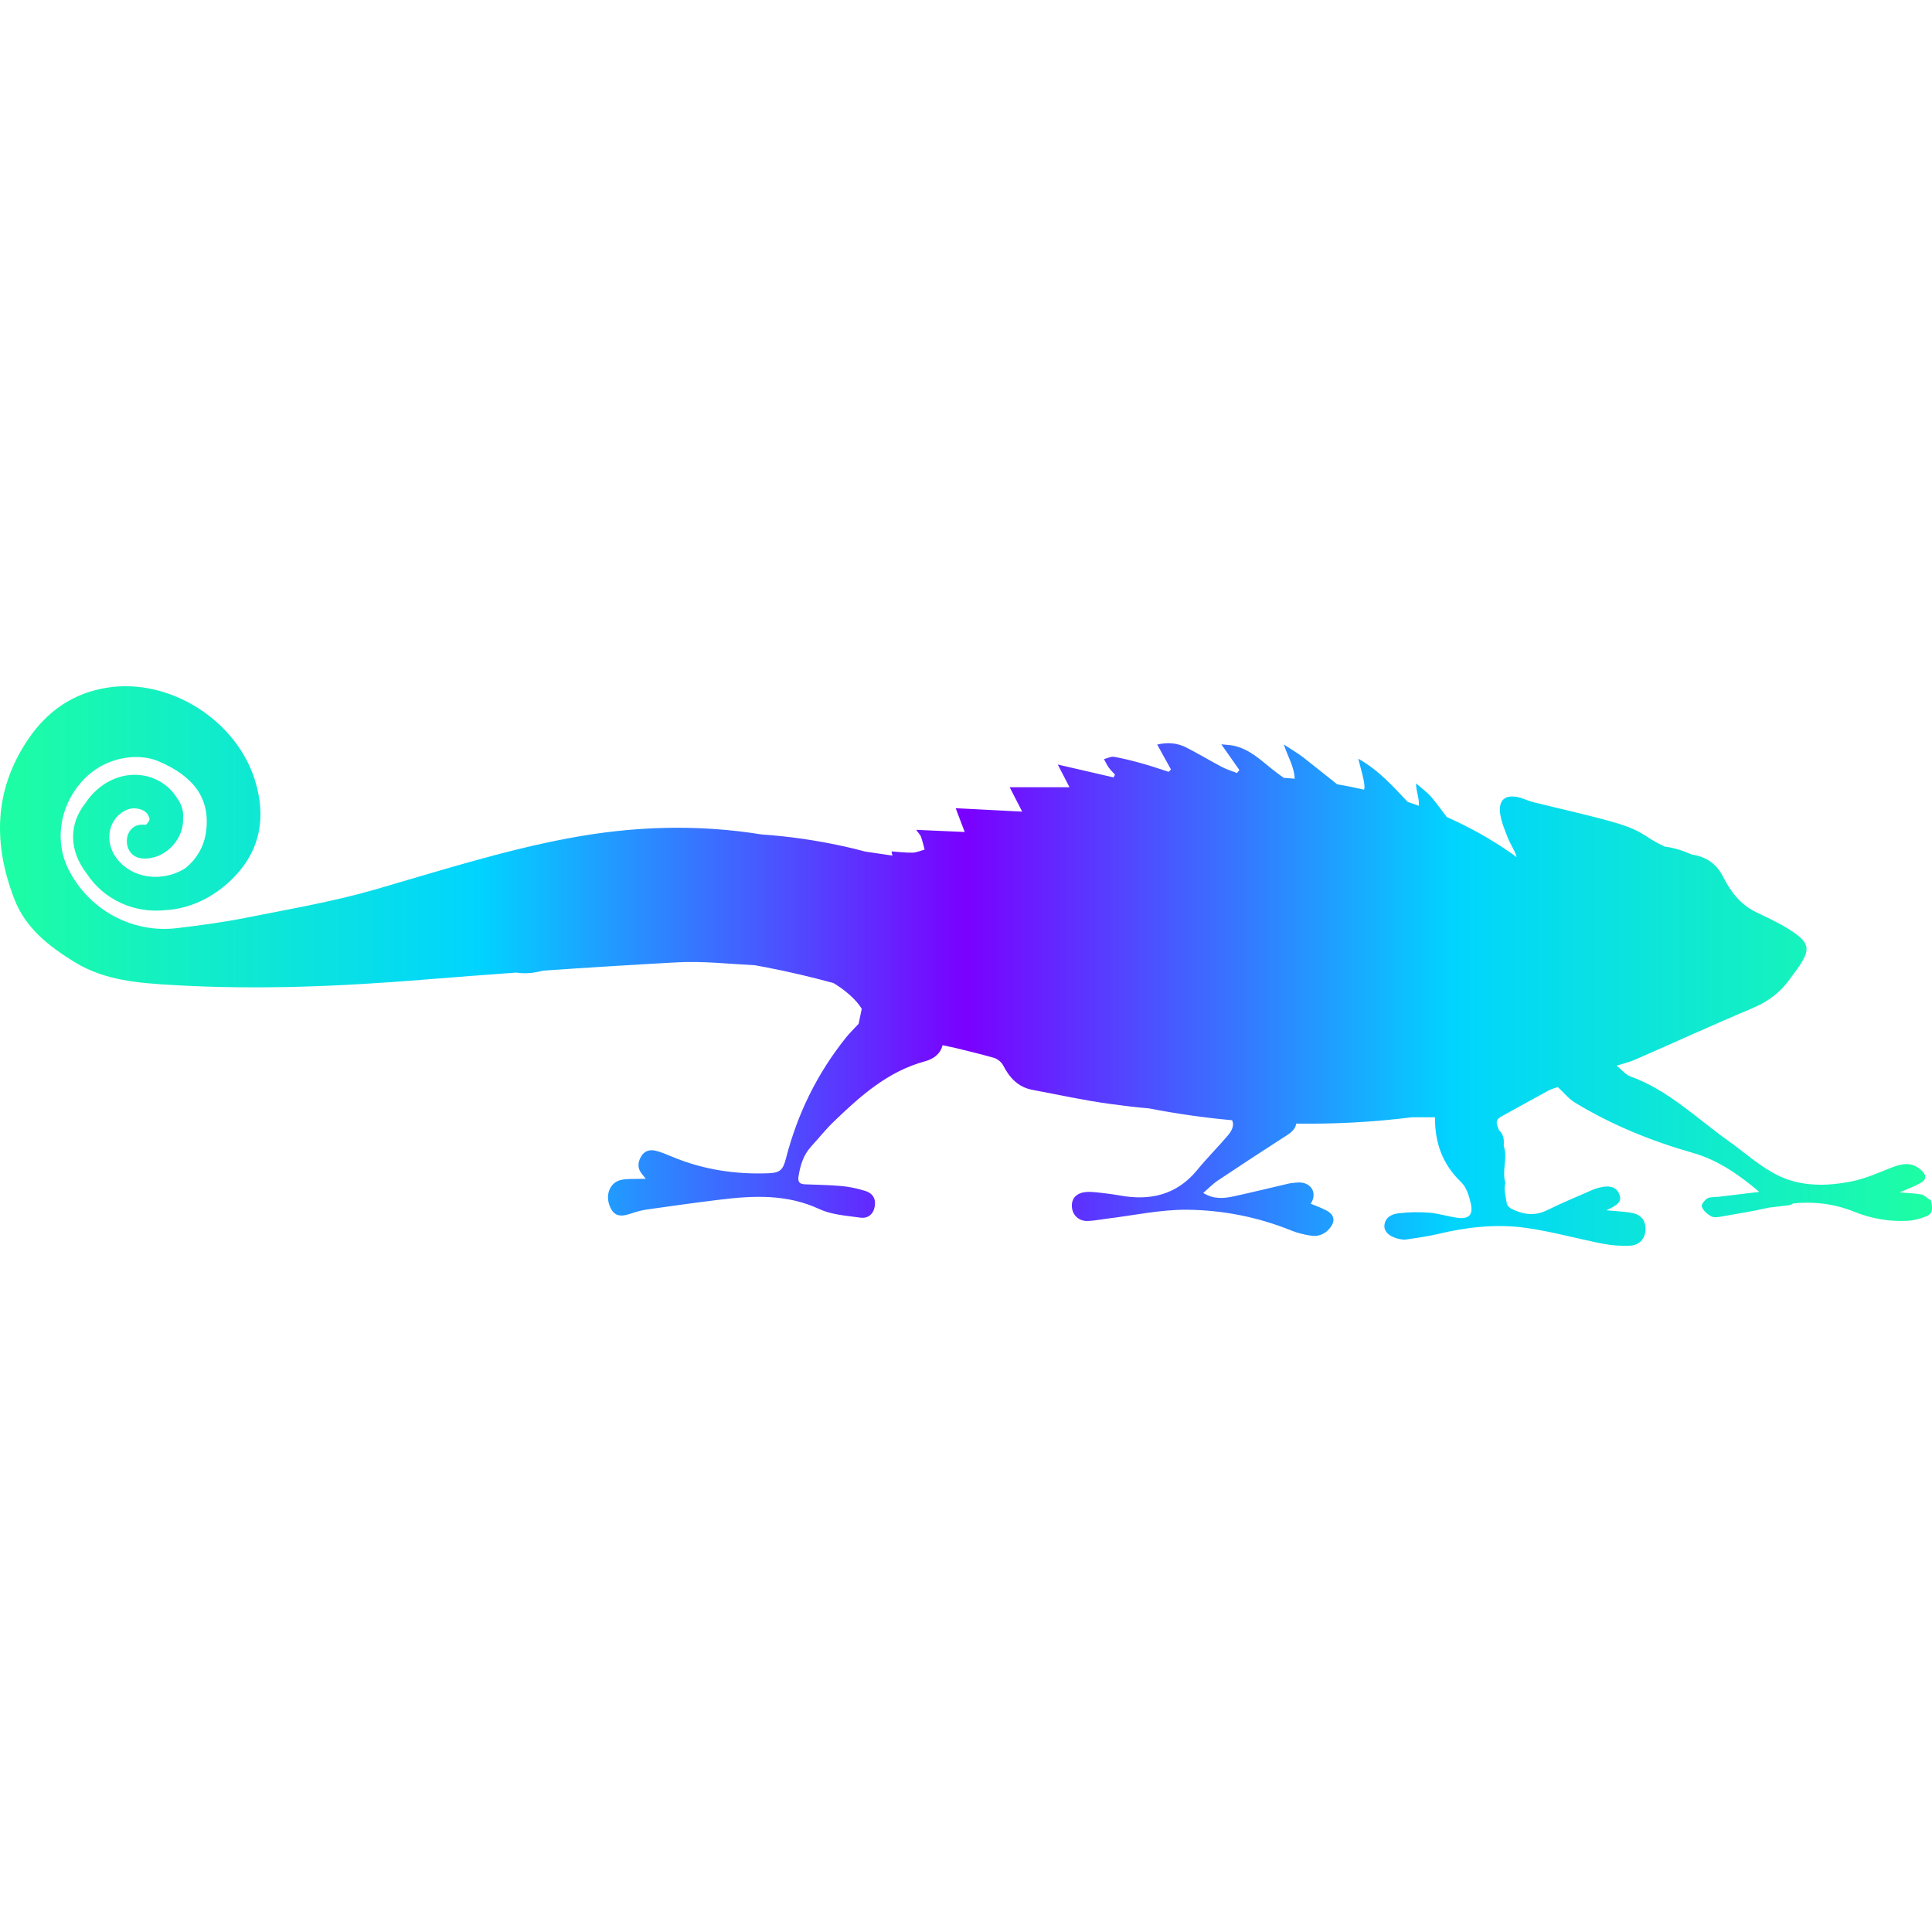
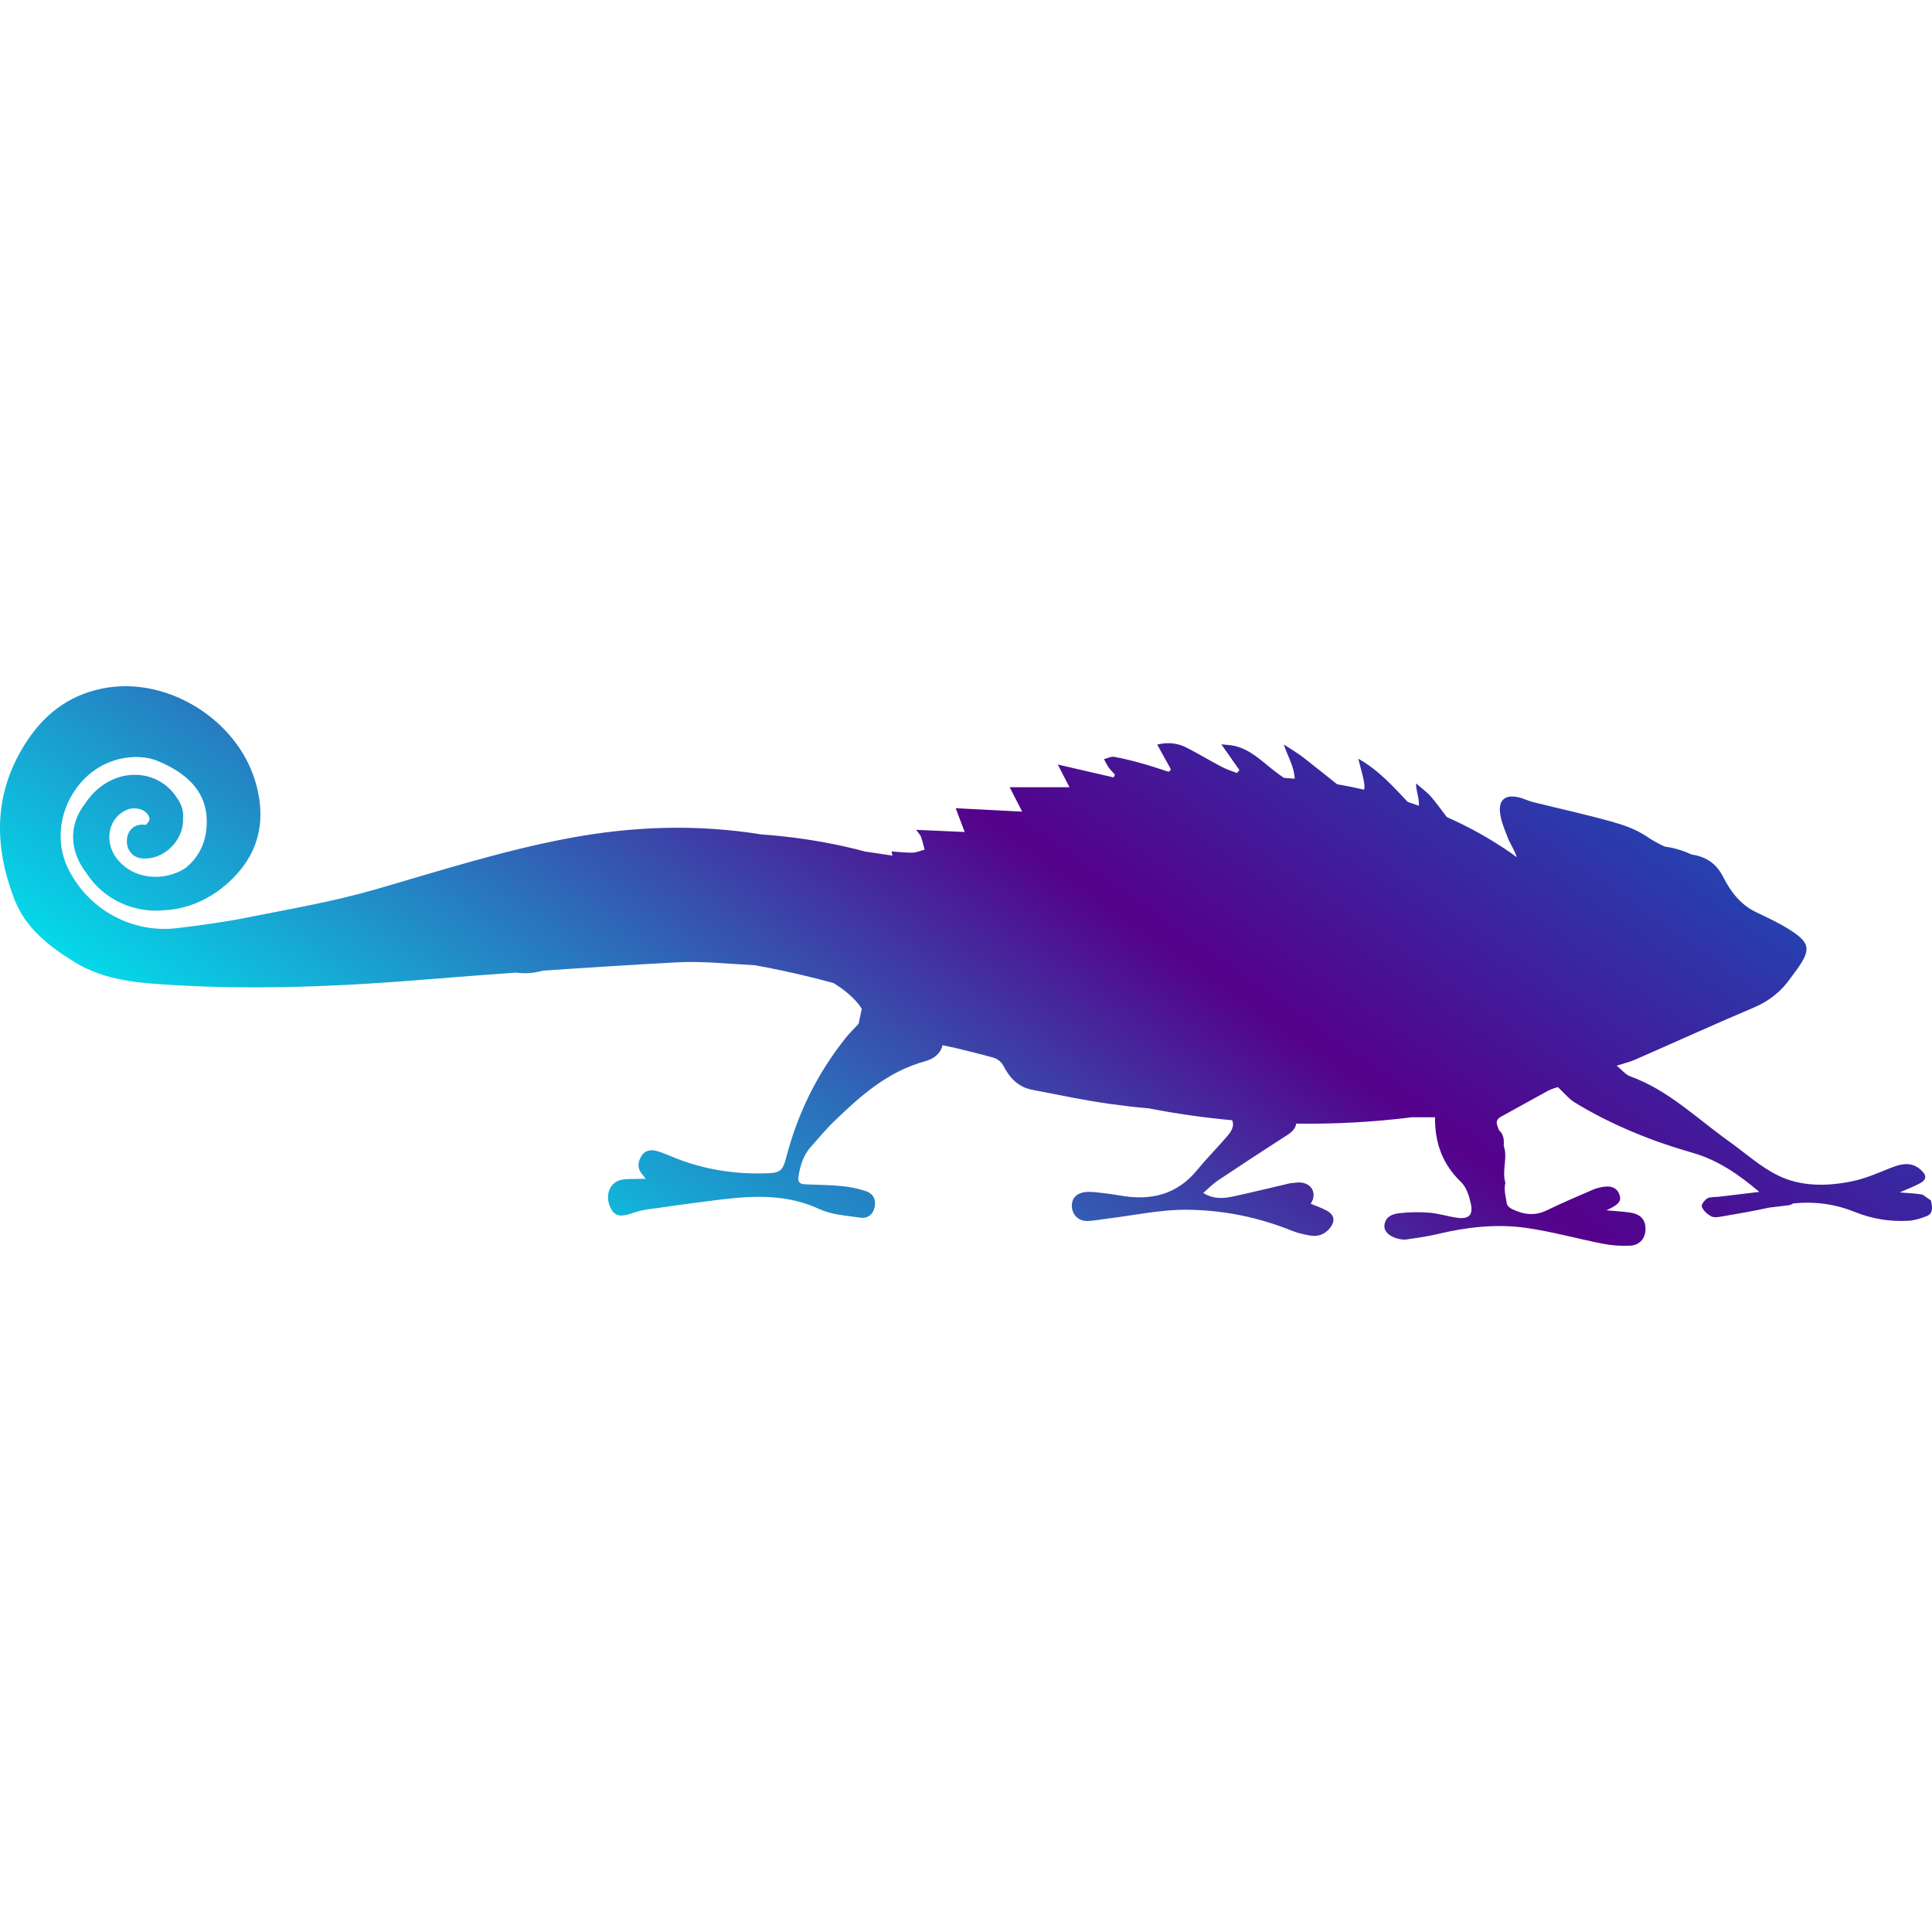
<svg xmlns="http://www.w3.org/2000/svg" version="1.1" id="Capa_1" width="800px" height="800px" viewBox="0 0 600.504 600.504" xml:space="preserve">
  <defs>
-     <linearGradient id="auroraGradient" x1="0%" y1="0%" x2="100%" y2="0%">
-       <stop offset="0%" stop-color="#1effa1" />
-       <stop offset="25%" stop-color="#00d4ff" />
-       <stop offset="50%" stop-color="#7a00ff" />
-       <stop offset="75%" stop-color="#00d4ff" />
-       <stop offset="100%" stop-color="#1effa1" />
+     <linearGradient id="auroraGradient" gradientUnits="userSpaceOnUse" x1="0" y1="600" x2="600" y2="0" gradientTransform="rotate(-10 300 300)">
+       <stop offset="0%" stop-color="#00b36b" />
+       <stop offset="30%" stop-color="#00e5ee" />
+       <stop offset="55%" stop-color="#55008b" />
+       <stop offset="80%" stop-color="#0077cc" />
+       <stop offset="100%" stop-color="#00b36b" />
    </linearGradient>
  </defs>
  <g fill="url(#auroraGradient)">
-     <g>
-       <path d="M597.615,371.333c-2.146-0.425-4.374-0.461-7.165-0.706c2.551-1.13,4.591-1.868,6.459-2.909         c1.946-1.085,1.946-2.415,0.294-3.957c-2.877-2.689-5.957-2.167-9.27-0.854c-4.052,1.604-8.111,3.419-12.343,4.28         c-7.715,1.566-15.736,1.681-22.859-1.787c-5.578-2.713-10.344-7.099-15.464-10.751c-9.931-7.078-18.743-15.83-30.547-20.098         c-1.465-0.53-2.591-1.995-4.235-3.317c2.403-0.771,4.121-1.163,5.704-1.856c12.322-5.394,24.565-10.979,36.953-16.218         c4.867-2.061,8.637-5.137,11.583-9.404c0.498-0.718,1.049-1.399,1.562-2.109c4.749-6.569,4.472-8.592-2.346-12.876         c-3.231-2.031-6.753-3.623-10.2-5.296c-4.827-2.342-7.854-6.377-10.168-10.946c-2.089-4.125-5.279-6.259-9.751-6.924         c-2.619-1.188-5.455-2.105-8.327-2.452c-2.02-0.905-3.974-2.003-5.888-3.296c-3.227-2.184-7.181-3.509-10.991-4.566         c-7.984-2.22-16.092-3.986-24.138-5.99c-1.436-0.359-2.786-1.061-4.223-1.424c-4.341-1.097-6.597,0.694-5.965,5.092         c0.363,2.538,1.424,5.007,2.366,7.426c0.727,1.864,1.918,3.554,2.579,5.435c0.053,0.159,0.081,0.354,0.086,0.575         c-0.62-0.506-1.273-0.991-1.955-1.461c-6.201-4.288-12.803-7.935-19.678-10.995c-1.542-2.04-3.048-4.117-4.688-6.075         c-1.388-1.656-3.228-2.934-4.859-4.386c-0.049,2.46,1.069,4.59,0.869,6.957c-1.15-0.416-2.31-0.816-3.477-1.204         c-4.671-4.961-9.143-9.947-15.349-13.419c0.771,3.142,1.607,5.639,1.909,8.197c0.049,0.42,0.013,0.926-0.094,1.428         c-2.782-0.641-5.586-1.204-8.4-1.689c-3.537-2.787-7.03-5.639-10.588-8.396c-1.726-1.338-3.644-2.428-5.978-3.962         c1.27,3.876,3.28,6.973,3.379,10.637c-1.122-0.102-2.248-0.192-3.374-0.27c-1.24-0.849-2.432-1.738-3.591-2.664         c-3.615-2.889-6.997-6.153-11.697-7.254c-1.244-0.293-2.554-0.318-4.137-0.498c2.121,3.023,3.871,5.512,5.622,8.005         c-0.258,0.302-0.515,0.608-0.768,0.91c-1.555-0.616-3.178-1.097-4.646-1.869c-3.713-1.95-7.312-4.117-11.041-6.034         c-2.855-1.469-5.912-1.701-9.099-0.938c1.514,2.738,2.897,5.239,4.28,7.74c-0.232,0.245-0.469,0.49-0.702,0.734         c-2.696-0.856-5.377-1.795-8.103-2.554c-2.934-0.816-5.896-1.583-8.891-2.114c-0.971-0.171-2.085,0.465-3.133,0.73         c0.489,0.873,0.914,1.795,1.489,2.607c0.562,0.796,1.285,1.477,1.938,2.208c-0.139,0.286-0.277,0.571-0.416,0.861         c-5.602-1.29-11.199-2.583-17.364-4.002c1.416,2.742,2.387,4.623,3.644,7.058h-18.593c1.362,2.66,2.46,4.794,3.884,7.573         c-7.229-0.372-13.745-0.706-20.669-1.061c1.109,2.926,1.909,5.039,2.799,7.394c-5.186-0.233-9.812-0.437-15.084-0.67         c0.861,1.208,1.334,1.645,1.518,2.175c0.445,1.298,0.755,2.645,1.118,3.97c-1.261,0.335-2.514,0.923-3.778,0.947         c-2.239,0.045-4.487-0.253-6.508-0.388c0.062,0.42,0.176,0.873,0.282,1.306c-2.823-0.421-5.655-0.845-8.462-1.253         c-2.163-0.583-4.337-1.122-6.528-1.604c-8.494-1.881-17.124-3.129-25.785-3.729c-20.004-3.231-39.862-2.57-59.866,1.184         c-20.437,3.835-40.143,10.147-60.049,15.912c-13.06,3.782-26.565,6.083-39.931,8.747c-7.193,1.437-14.492,2.424-21.779,3.293         c-13.994,1.669-27.446-5.749-33.746-18.348c-4.296-8.589-2.677-19.058,3.562-26.516c7.266-8.694,18.123-9.686,24.37-7.046         c10.833,4.578,16.389,11.481,14.831,22.199c-0.657,4.509-2.995,8.299-6.206,10.918c-0.555,0.376-1.122,0.727-1.722,1.024         c-6.663,3.309-15.182,2.188-19.833-3.929c-4.002-5.264-2.68-12.881,3.599-15.247c1.946-0.734,5.296-0.151,6.308,1.999         c0.457,0.971,0.408,1.306-0.09,2.024c-0.22,0.318-0.62,0.677-0.546,0.641c-0.196,0.098-0.298,0.163-0.351,0.208         c-0.049-0.033-0.175-0.065-0.465-0.086c-6.752-0.501-7.177,9.988-0.424,10.494c6.462,0.481,12.411-5.206,12.627-11.652         c0.008-0.253-0.004-0.498-0.012-0.743c0.265-2.452-0.567-4.704-2.13-6.772c-2.167-3.33-5.761-5.757-9.792-6.536         c-7.462-1.444-14.439,2.48-18.376,8.441c-5.267,6.618-5.21,14.774,0.384,22.003c5.259,8.054,14.761,12.391,24.435,11.326         c7.393-0.416,14.806-3.726,20.959-9.89c8.633-8.658,10.412-19.099,6.854-30.535c-5.802-18.658-26.528-31.73-45.753-28.752         c-10.665,1.653-18.825,7.263-24.875,16.288c-10.604,15.826-10.71,32.489-4.096,49.56c3.452,8.91,10.726,14.59,18.674,19.47         c9.499,5.83,20.123,6.527,30.808,7.152c25.981,1.518,51.89,0.42,77.81-1.697c9.551-0.779,19.107-1.498,28.667-2.188         c2.195,0.326,4.447,0.266,6.642-0.216l1.767-0.388c13.807-0.955,27.618-1.819,41.432-2.574c8.07-0.445,16.21,0.481,24.329,0.897         c1.204,0.216,2.407,0.432,3.607,0.665c7.005,1.358,13.945,2.986,20.82,4.867c3.19,1.918,6.981,4.933,8.784,8.021l-0.971,4.646         c-1.555,1.686-2.815,2.894-3.9,4.248c-8.939,11.138-15.096,23.672-18.65,37.486c-0.93,3.611-1.742,4.566-5.459,4.717         c-10.351,0.416-20.388-1.15-29.996-5.148c-1.611-0.67-3.227-1.375-4.908-1.812c-1.922-0.498-3.672-0.069-4.741,1.836         c-1.037,1.848-1.118,3.651,0.318,5.36c0.355,0.425,0.686,0.873,1.184,1.506c-0.841,0-1.363-0.021-1.881,0.004         c-1.999,0.094-4.08-0.11-5.981,0.371c-3.256,0.829-4.692,4.468-3.419,7.875c1.187,3.17,3.031,3.814,6.687,2.533         c1.64-0.575,3.354-1.032,5.076-1.276c7.527-1.073,15.059-2.122,22.611-3.044c10.485-1.281,20.804-1.738,30.865,2.934         c3.831,1.778,8.425,2.044,12.722,2.66c2.317,0.33,4.043-0.991,4.483-3.468c0.441-2.469-0.722-4.17-2.986-4.855         c-2.321-0.706-4.737-1.253-7.148-1.478c-3.827-0.358-7.687-0.403-11.529-0.555c-1.653-0.065-2.31-0.71-2.024-2.492         c0.542-3.436,1.522-6.626,3.92-9.258c2.354-2.583,4.545-5.333,7.055-7.752c8.278-7.977,16.793-15.602,28.327-18.735         c2.489-0.678,4.749-2.126,5.476-5.006c1.362,0.293,2.729,0.591,4.092,0.885c3.982,0.972,7.899,1.922,11.779,3.016         c1.139,0.322,2.42,1.334,2.958,2.378c1.991,3.86,4.651,6.77,9.091,7.598c8.07,1.509,16.107,3.292,24.23,4.39         c3.966,0.534,7.94,1.04,11.931,1.358c8.556,1.673,17.205,2.901,25.899,3.697c0.645,1.301,0.229,2.913-1.236,4.643         c-3.104,3.668-6.532,7.066-9.571,10.787c-6.365,7.781-14.565,9.666-24.027,7.969c-1.894-0.339-3.799-0.616-5.712-0.812         c-1.726-0.175-3.501-0.452-5.194-0.236c-2.823,0.363-4.214,2.13-4.051,4.565c0.175,2.604,2.138,4.484,4.916,4.402         c1.999-0.061,3.986-0.481,5.978-0.722c8.323-1,16.654-2.86,24.97-2.774c11.093,0.114,22.048,2.284,32.473,6.508         c1.844,0.746,3.843,1.199,5.813,1.525c2.399,0.4,4.496-0.392,6.055-2.338c1.722-2.146,1.42-4.104-0.991-5.418         c-1.575-0.861-3.309-1.437-4.981-2.146c2.334-3.569-0.184-7.059-4.374-6.568c-0.779,0.09-1.579,0.102-2.338,0.277         c-5.789,1.334-11.555,2.778-17.364,4.022c-2.975,0.637-6.026,0.931-9.331-1.077c1.66-1.432,2.975-2.819,4.524-3.855         c6.61-4.427,13.272-8.78,19.956-13.097c1.999-1.293,4.165-2.411,4.394-4.606c12.044,0.176,24.101-0.478,36.039-1.975h7.132         c-0.099,8.009,2.37,14.647,8.123,20.184c1.665,1.6,2.509,4.378,3.023,6.769c0.738,3.448-0.686,4.77-4.183,4.297         c-2.938-0.4-5.817-1.351-8.76-1.587c-3.174-0.253-6.426-0.192-9.584,0.195c-2.044,0.253-4.174,1.216-4.357,3.831         c-0.134,1.95,1.8,3.599,4.685,4.166c0.681,0.135,1.411,0.245,2.085,0.143c3.268-0.51,6.564-0.918,9.775-1.689         c9.009-2.166,18.168-3.215,27.308-1.945c8.115,1.126,16.066,3.395,24.125,4.961c2.713,0.526,5.553,0.714,8.314,0.6         c3.313-0.139,5.146-2.647,4.831-5.924c-0.261-2.754-2.113-3.945-4.524-4.333c-2.407-0.388-4.859-0.489-7.593-0.747         c3.892-1.774,4.753-2.859,4.06-4.851c-0.82-2.354-2.958-3.081-6.414-2.158c-0.592,0.159-1.191,0.318-1.746,0.562         c-4.794,2.113-9.649,4.108-14.346,6.422c-3.863,1.905-7.454,1.354-11.048-0.444c-0.621-0.311-1.359-1.008-1.457-1.62         c-0.33-2.121-1.012-4.459-0.449-6.394c-1.171-4.022,0.816-7.743-0.506-11.521c0.009-0.384,0.017-0.763,0.024-1.146         c0.037-1.681-0.583-2.941-1.534-3.786c-0.118-0.367-0.244-0.73-0.392-1.09c-0.636-1.559-0.204-2.395,1.18-3.146         c4.839-2.627,9.625-5.353,14.468-7.968c1.113-0.601,2.383-0.91,3.06-1.163c2.008,1.856,3.452,3.7,5.324,4.835         c11.433,6.936,23.758,11.942,36.553,15.594c8.083,2.305,14.533,6.915,20.743,12.15c-4.211,0.506-8.421,1.016-12.632,1.521         c-0.991,0.028-1.975,0.102-2.95,0.253c-0.95,0.146-2.517,2.097-2.309,2.746c0.396,1.236,1.718,2.402,2.941,3.068         c0.877,0.477,2.248,0.248,3.354,0.053c4.888-0.865,9.801-1.656,14.64-2.754c2.023-0.245,4.047-0.49,6.075-0.73         c0.562-0.069,1.032-0.277,1.403-0.575c6.442-0.641,12.778,0.086,19.069,2.623c5.32,2.143,10.951,3.109,16.695,2.771         c1.95-0.114,3.941-0.714,5.77-1.457c2.28-0.926,1.583-3.178,1.313-4.839Z" />
-     </g>
+     <path d="M597.615,371.333c-2.146-0.425-4.374-0.461-7.165-0.706c2.551-1.13,4.591-1.868,6.459-2.909       c1.946-1.085,1.946-2.415,0.294-3.957c-2.877-2.689-5.957-2.167-9.27-0.854c-4.052,1.604-8.111,3.419-12.343,4.28       c-7.715,1.566-15.736,1.681-22.859-1.787c-5.578-2.713-10.344-7.099-15.464-10.751c-9.931-7.078-18.743-15.83-30.547-20.098       c-1.465-0.53-2.591-1.995-4.235-3.317c2.403-0.771,4.121-1.163,5.704-1.856c12.322-5.394,24.565-10.979,36.953-16.218       c4.867-2.061,8.637-5.137,11.583-9.404c0.498-0.718,1.049-1.399,1.562-2.109c4.749-6.569,4.472-8.592-2.346-12.876       c-3.231-2.031-6.753-3.623-10.2-5.296c-4.827-2.342-7.854-6.377-10.168-10.946c-2.089-4.125-5.279-6.259-9.751-6.924       c-2.619-1.188-5.455-2.105-8.327-2.452c-2.02-0.905-3.974-2.003-5.888-3.296c-3.227-2.184-7.181-3.509-10.991-4.566       c-7.984-2.22-16.092-3.986-24.138-5.99c-1.436-0.359-2.786-1.061-4.223-1.424c-4.341-1.097-6.597,0.694-5.965,5.092       c0.363,2.538,1.424,5.007,2.366,7.426c0.727,1.864,1.918,3.554,2.579,5.435c0.053,0.159,0.081,0.354,0.086,0.575       c-0.62-0.506-1.273-0.991-1.955-1.461c-6.201-4.288-12.803-7.935-19.678-10.995c-1.542-2.04-3.048-4.117-4.688-6.075       c-1.388-1.656-3.228-2.934-4.859-4.386c-0.049,2.46,1.069,4.59,0.869,6.957c-1.15-0.416-2.31-0.816-3.477-1.204       c-4.671-4.961-9.143-9.947-15.349-13.419c0.771,3.142,1.607,5.639,1.909,8.197c0.049,0.42,0.013,0.926-0.094,1.428       c-2.782-0.641-5.586-1.204-8.4-1.689c-3.537-2.787-7.03-5.639-10.588-8.396c-1.726-1.338-3.644-2.428-5.978-3.962       c1.27,3.876,3.28,6.973,3.379,10.637c-1.122-0.102-2.248-0.192-3.374-0.27c-1.24-0.849-2.432-1.738-3.591-2.664       c-3.615-2.889-6.997-6.153-11.697-7.254c-1.244-0.293-2.554-0.318-4.137-0.498c2.121,3.023,3.871,5.512,5.622,8.005       c-0.258,0.302-0.515,0.608-0.768,0.91c-1.555-0.616-3.178-1.097-4.646-1.869c-3.713-1.95-7.312-4.117-11.041-6.034       c-2.855-1.469-5.912-1.701-9.099-0.938c1.514,2.738,2.897,5.239,4.28,7.74c-0.232,0.245-0.469,0.49-0.702,0.734       c-2.696-0.856-5.377-1.795-8.103-2.554c-2.934-0.816-5.896-1.583-8.891-2.114c-0.971-0.171-2.085,0.465-3.133,0.73       c0.489,0.873,0.914,1.795,1.489,2.607c0.562,0.796,1.285,1.477,1.938,2.208c-0.139,0.286-0.277,0.571-0.416,0.861       c-5.602-1.29-11.199-2.583-17.364-4.002c1.416,2.742,2.387,4.623,3.644,7.058h-18.593c1.362,2.66,2.46,4.794,3.884,7.573       c-7.229-0.372-13.745-0.706-20.669-1.061c1.109,2.926,1.909,5.039,2.799,7.394c-5.186-0.233-9.812-0.437-15.084-0.67       c0.861,1.208,1.334,1.645,1.518,2.175c0.445,1.298,0.755,2.645,1.118,3.97c-1.261,0.335-2.514,0.923-3.778,0.947       c-2.239,0.045-4.487-0.253-6.508-0.388c0.062,0.42,0.176,0.873,0.282,1.306c-2.823-0.421-5.655-0.845-8.462-1.253       c-2.163-0.583-4.337-1.122-6.528-1.604c-8.494-1.881-17.124-3.129-25.785-3.729c-20.004-3.231-39.862-2.57-59.866,1.184       c-20.437,3.835-40.143,10.147-60.049,15.912c-13.06,3.782-26.565,6.083-39.931,8.747c-7.193,1.437-14.492,2.424-21.779,3.293       c-13.994,1.669-27.446-5.749-33.746-18.348c-4.296-8.589-2.677-19.058,3.562-26.516c7.266-8.694,18.123-9.686,24.37-7.046       c10.833,4.578,16.389,11.481,14.831,22.199c-0.657,4.509-2.995,8.299-6.206,10.918c-0.555,0.376-1.122,0.727-1.722,1.024       c-6.663,3.309-15.182,2.188-19.833-3.929c-4.002-5.264-2.68-12.881,3.599-15.247c1.946-0.734,5.296-0.151,6.308,1.999       c0.457,0.971,0.408,1.306-0.09,2.024c-0.22,0.318-0.62,0.677-0.546,0.641c-0.196,0.098-0.298,0.163-0.351,0.208       c-0.049-0.033-0.175-0.065-0.465-0.086c-6.752-0.501-7.177,9.988-0.424,10.494c6.462,0.481,12.411-5.206,12.627-11.652       c0.008-0.253-0.004-0.498-0.012-0.743c0.265-2.452-0.567-4.704-2.13-6.772c-2.167-3.33-5.761-5.757-9.792-6.536       c-7.462-1.444-14.439,2.48-18.376,8.441c-5.267,6.618-5.21,14.774,0.384,22.003c5.259,8.054,14.761,12.391,24.435,11.326       c7.393-0.416,14.806-3.726,20.959-9.89c8.633-8.658,10.412-19.099,6.854-30.535c-5.802-18.658-26.528-31.73-45.753-28.752       c-10.665,1.653-18.825,7.263-24.875,16.288c-10.604,15.826-10.71,32.489-4.096,49.56c3.452,8.91,10.726,14.59,18.674,19.47       c9.499,5.83,20.123,6.527,30.808,7.152c25.981,1.518,51.89,0.42,77.81-1.697c9.551-0.779,19.107-1.498,28.667-2.188       c2.195,0.326,4.447,0.266,6.642-0.216l1.767-0.388c13.807-0.955,27.618-1.819,41.432-2.574c8.07-0.445,16.21,0.481,24.329,0.897       c1.204,0.216,2.407,0.432,3.607,0.665c7.005,1.358,13.945,2.986,20.82,4.867c3.19,1.918,6.981,4.933,8.784,8.021l-0.971,4.646       c-1.555,1.686-2.815,2.894-3.9,4.248c-8.939,11.138-15.096,23.672-18.65,37.486c-0.93,3.611-1.742,4.566-5.459,4.717       c-10.351,0.416-20.388-1.15-29.996-5.148c-1.611-0.67-3.227-1.375-4.908-1.812c-1.922-0.498-3.672-0.069-4.741,1.836       c-1.037,1.848-1.118,3.651,0.318,5.36c0.355,0.425,0.686,0.873,1.184,1.506c-0.841,0-1.363-0.021-1.881,0.004       c-1.999,0.094-4.08-0.11-5.981,0.371c-3.256,0.829-4.692,4.468-3.419,7.875c1.187,3.17,3.031,3.814,6.687,2.533       c1.64-0.575,3.354-1.032,5.076-1.276c7.527-1.073,15.059-2.122,22.611-3.044c10.485-1.281,20.804-1.738,30.865,2.934       c3.831,1.778,8.425,2.044,12.722,2.66c2.317,0.33,4.043-0.991,4.483-3.468c0.441-2.469-0.722-4.17-2.986-4.855       c-2.321-0.706-4.737-1.253-7.148-1.478c-3.827-0.358-7.687-0.403-11.529-0.555c-1.653-0.065-2.31-0.71-2.024-2.492       c0.542-3.436,1.522-6.626,3.92-9.258c2.354-2.583,4.545-5.333,7.055-7.752c8.278-7.977,16.793-15.602,28.327-18.735       c2.489-0.678,4.749-2.126,5.476-5.006c1.362,0.293,2.729,0.591,4.092,0.885c3.982,0.972,7.899,1.922,11.779,3.016       c1.139,0.322,2.42,1.334,2.958,2.378c1.991,3.86,4.651,6.77,9.091,7.598c8.07,1.509,16.107,3.292,24.23,4.39       c3.966,0.534,7.94,1.04,11.931,1.358c8.556,1.673,17.205,2.901,25.899,3.697c0.645,1.301,0.229,2.913-1.236,4.643       c-3.104,3.668-6.532,7.066-9.571,10.787c-6.365,7.781-14.565,9.666-24.027,7.969c-1.894-0.339-3.799-0.616-5.712-0.812       c-1.726-0.175-3.501-0.452-5.194-0.236c-2.823,0.363-4.214,2.13-4.051,4.565c0.175,2.604,2.138,4.484,4.916,4.402       c1.999-0.061,3.986-0.481,5.978-0.722c8.323-1,16.654-2.86,24.97-2.774c11.093,0.114,22.048,2.284,32.473,6.508       c1.844,0.746,3.843,1.199,5.813,1.525c2.399,0.4,4.496-0.392,6.055-2.338c1.722-2.146,1.42-4.104-0.991-5.418       c-1.575-0.861-3.309-1.437-4.981-2.146c2.334-3.569-0.184-7.059-4.374-6.568c-0.779,0.09-1.579,0.102-2.338,0.277       c-5.789,1.334-11.555,2.778-17.364,4.022c-2.975,0.637-6.026,0.931-9.331-1.077c1.66-1.432,2.975-2.819,4.524-3.855       c6.61-4.427,13.272-8.78,19.956-13.097c1.999-1.293,4.165-2.411,4.394-4.606c12.044,0.176,24.101-0.478,36.039-1.975h7.132       c-0.099,8.009,2.37,14.647,8.123,20.184c1.665,1.6,2.509,4.378,3.023,6.769c0.738,3.448-0.686,4.77-4.183,4.297       c-2.938-0.4-5.817-1.351-8.76-1.587c-3.174-0.253-6.426-0.192-9.584,0.195c-2.044,0.253-4.174,1.216-4.357,3.831       c-0.134,1.95,1.8,3.599,4.685,4.166c0.681,0.135,1.411,0.245,2.085,0.143c3.268-0.51,6.564-0.918,9.775-1.689       c9.009-2.166,18.168-3.215,27.308-1.945c8.115,1.126,16.066,3.395,24.125,4.961c2.713,0.526,5.553,0.714,8.314,0.6       c3.313-0.139,5.146-2.647,4.831-5.924c-0.261-2.754-2.113-3.945-4.524-4.333c-2.407-0.388-4.859-0.489-7.593-0.747       c3.892-1.774,4.753-2.859,4.06-4.851c-0.82-2.354-2.958-3.081-6.414-2.158c-0.592,0.159-1.191,0.318-1.746,0.562       c-4.794,2.113-9.649,4.108-14.346,6.422c-3.863,1.905-7.454,1.354-11.048-0.444c-0.621-0.311-1.359-1.008-1.457-1.62       c-0.33-2.121-1.012-4.459-0.449-6.394c-1.171-4.022,0.816-7.743-0.506-11.521c0.009-0.384,0.017-0.763,0.024-1.146       c0.037-1.681-0.583-2.941-1.534-3.786c-0.118-0.367-0.244-0.73-0.392-1.09c-0.636-1.559-0.204-2.395,1.18-3.146       c4.839-2.627,9.625-5.353,14.468-7.968c1.113-0.601,2.383-0.91,3.06-1.163c2.008,1.856,3.452,3.7,5.324,4.835       c11.433,6.936,23.758,11.942,36.553,15.594c8.083,2.305,14.533,6.915,20.743,12.15c-4.211,0.506-8.421,1.016-12.632,1.521       c-0.991,0.028-1.975,0.102-2.95,0.253c-0.95,0.146-2.517,2.097-2.309,2.746c0.396,1.236,1.718,2.402,2.941,3.068       c0.877,0.477,2.248,0.248,3.354,0.053c4.888-0.865,9.801-1.656,14.64-2.754c2.023-0.245,4.047-0.49,6.075-0.73       c0.562-0.069,1.032-0.277,1.403-0.575c6.442-0.641,12.778,0.086,19.069,2.623c5.32,2.143,10.951,3.109,16.695,2.771       c1.95-0.114,3.941-0.714,5.77-1.457c2.28-0.926,1.583-3.178,1.313-4.839Z" />
  </g>
</svg>
